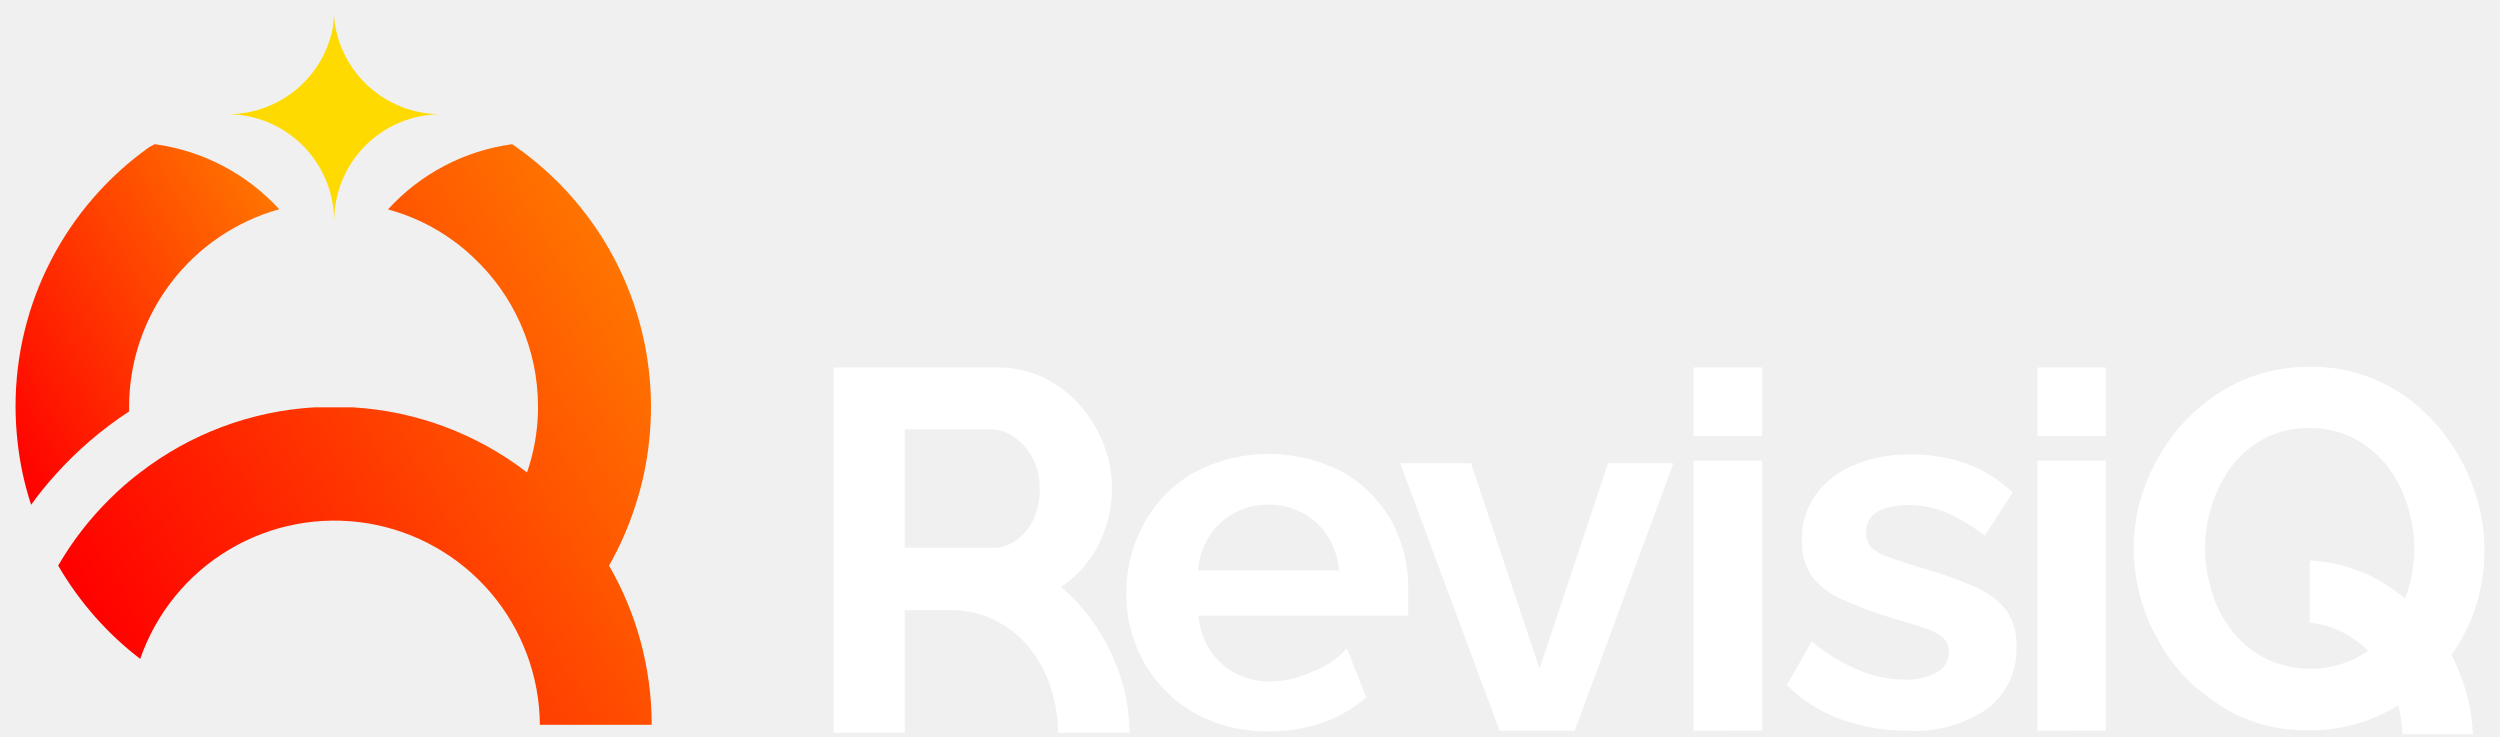
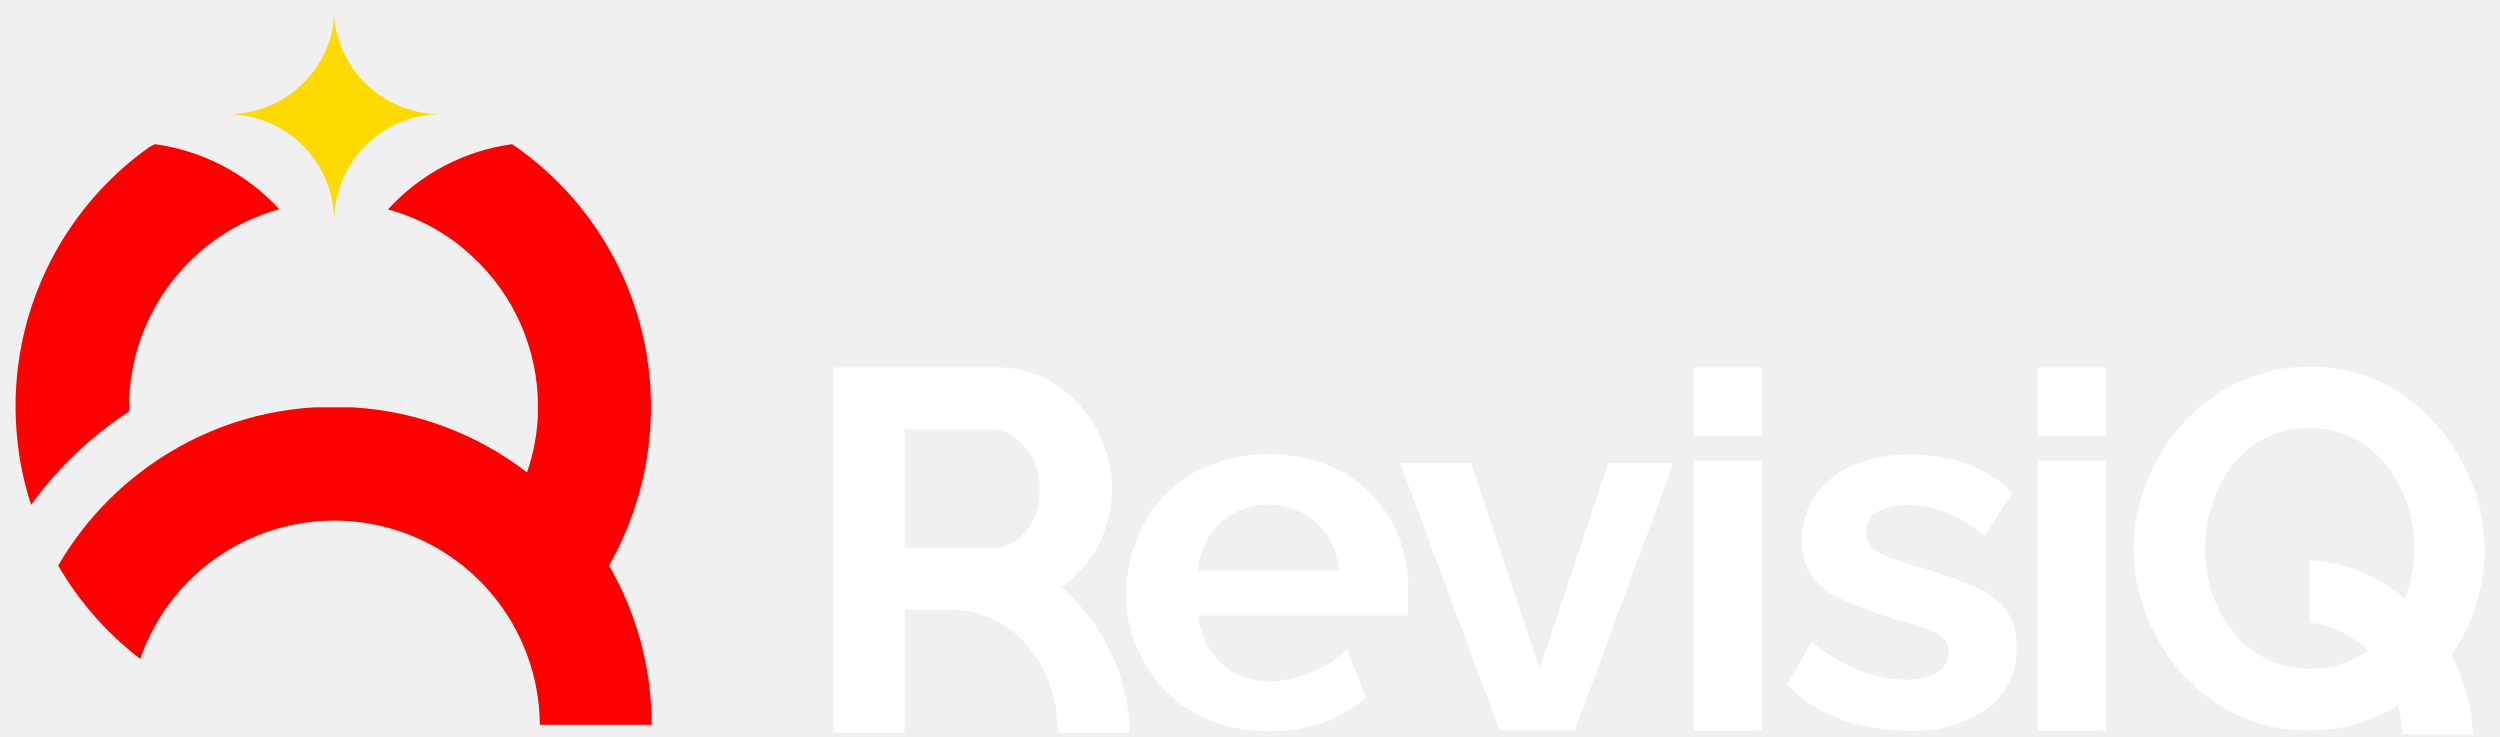
<svg xmlns="http://www.w3.org/2000/svg" width="146" height="43" viewBox="0 0 146 43" fill="none">
  <path d="M25.728 6.67C24.358 6.676 23.029 7.133 21.944 7.97C20.86 8.806 20.081 9.977 19.728 11.3C19.586 11.828 19.515 12.373 19.518 12.92C19.517 12.373 19.443 11.828 19.298 11.3C18.945 9.977 18.166 8.806 17.081 7.97C15.997 7.133 14.668 6.676 13.298 6.67C14.729 6.672 16.118 6.182 17.232 5.283C18.346 4.384 19.118 3.13 19.418 1.73C19.486 1.297 19.51 0.858 19.488 0.42C19.485 0.86 19.529 1.299 19.618 1.73C19.918 3.128 20.688 4.381 21.799 5.28C22.911 6.179 24.298 6.67 25.728 6.67Z" fill="#FFDA00" />
-   <path d="M35.568 33.03C37.202 35.857 38.061 39.065 38.058 42.33H31.528C31.51 39.499 30.492 36.765 28.654 34.612C26.815 32.459 24.274 31.025 21.481 30.564C18.688 30.103 15.821 30.645 13.388 32.094C10.956 33.542 9.114 35.804 8.188 38.48C6.25 36.994 4.623 35.142 3.398 33.03C4.222 31.61 5.231 30.305 6.398 29.15C6.959 28.59 7.557 28.069 8.188 27.59C11.114 25.335 14.65 24.011 18.338 23.79C18.718 23.79 19.098 23.79 19.488 23.79C19.878 23.79 20.248 23.79 20.628 23.79C24.315 24.011 27.852 25.335 30.778 27.59C31.175 26.444 31.39 25.243 31.418 24.03C31.418 23.93 31.418 23.83 31.418 23.73C31.418 22.091 31.08 20.469 30.424 18.967C29.769 17.465 28.81 16.114 27.608 15C26.211 13.683 24.511 12.732 22.658 12.23C24.553 10.149 27.119 8.8 29.908 8.42L30.208 8.63C32.624 10.347 34.594 12.617 35.952 15.251C37.311 17.885 38.019 20.806 38.018 23.77C38.017 24.438 37.98 25.106 37.908 25.77C37.776 27.045 37.508 28.302 37.108 29.52C36.719 30.741 36.203 31.917 35.568 33.03Z" fill="url(#paint0_linear_108_1032)" />
-   <path d="M16.308 12.22C13.793 12.923 11.575 14.427 9.993 16.504C8.41 18.581 7.548 21.118 7.538 23.73C7.538 23.83 7.538 23.93 7.538 24.03C5.946 25.07 4.497 26.314 3.228 27.73C2.725 28.286 2.254 28.87 1.818 29.48C1.418 28.262 1.15 27.005 1.018 25.73C0.946 25.066 0.909 24.398 0.908 23.73C0.906 20.766 1.614 17.845 2.973 15.211C4.332 12.577 6.302 10.307 8.718 8.59L9.038 8.42C11.83 8.799 14.402 10.143 16.308 12.22Z" fill="url(#paint1_linear_108_1032)" />
+   <path d="M35.568 33.03C37.202 35.857 38.061 39.065 38.058 42.33H31.528C31.51 39.499 30.492 36.765 28.654 34.612C26.815 32.459 24.274 31.025 21.481 30.564C18.688 30.103 15.821 30.645 13.388 32.094C10.956 33.542 9.114 35.804 8.188 38.48C6.25 36.994 4.623 35.142 3.398 33.03C4.222 31.61 5.231 30.305 6.398 29.15C6.959 28.59 7.557 28.069 8.188 27.59C11.114 25.335 14.65 24.011 18.338 23.79C18.718 23.79 19.098 23.79 19.488 23.79C19.878 23.79 20.248 23.79 20.628 23.79C24.315 24.011 27.852 25.335 30.778 27.59C31.175 26.444 31.39 25.243 31.418 24.03C31.418 23.93 31.418 23.83 31.418 23.73C31.418 22.091 31.08 20.469 30.424 18.967C29.769 17.465 28.81 16.114 27.608 15C26.211 13.683 24.511 12.732 22.658 12.23C24.553 10.149 27.119 8.8 29.908 8.42L30.208 8.63C32.624 10.347 34.594 12.617 35.952 15.251C37.311 17.885 38.019 20.806 38.018 23.77C38.017 24.438 37.98 25.106 37.908 25.77C37.776 27.045 37.508 28.302 37.108 29.52C36.719 30.741 36.203 31.917 35.568 33.03Z" fill="#FF0000" />
+   <path d="M16.308 12.22C13.793 12.923 11.575 14.427 9.993 16.504C8.41 18.581 7.548 21.118 7.538 23.73C7.538 23.83 7.538 23.93 7.538 24.03C5.946 25.07 4.497 26.314 3.228 27.73C2.725 28.286 2.254 28.87 1.818 29.48C1.418 28.262 1.15 27.005 1.018 25.73C0.946 25.066 0.909 24.398 0.908 23.73C0.906 20.766 1.614 17.845 2.973 15.211C4.332 12.577 6.302 10.307 8.718 8.59L9.038 8.42C11.83 8.799 14.402 10.143 16.308 12.22Z" fill="#FF0000" />
  <path d="M65.208 38.881C64.709 37.606 63.995 36.425 63.098 35.391C62.752 34.991 62.374 34.62 61.968 34.281C62.394 33.996 62.783 33.66 63.128 33.281C63.715 32.65 64.17 31.909 64.468 31.101C64.779 30.269 64.939 29.389 64.938 28.501C64.937 27.614 64.767 26.735 64.438 25.911C64.109 25.069 63.631 24.294 63.028 23.621C62.429 22.961 61.709 22.421 60.908 22.031C60.041 21.63 59.093 21.435 58.138 21.461H48.688V42.791H52.838V35.631H55.548C56.078 35.628 56.607 35.698 57.118 35.841C57.465 35.933 57.8 36.063 58.118 36.231C58.892 36.614 59.574 37.16 60.118 37.831C60.659 38.512 61.076 39.284 61.348 40.111C61.639 40.974 61.787 41.88 61.788 42.791H65.968C65.954 41.452 65.697 40.127 65.208 38.881ZM60.388 30.271C60.165 30.765 59.821 31.195 59.388 31.521C58.995 31.83 58.508 31.995 58.008 31.991H52.838V25.071H57.838C58.337 25.071 58.823 25.229 59.228 25.521C59.677 25.836 60.044 26.255 60.298 26.741C60.587 27.292 60.732 27.908 60.718 28.531C60.736 29.128 60.623 29.722 60.388 30.271Z" fill="white" />
  <path d="M81.348 30.581C80.694 29.359 79.719 28.339 78.528 27.631C77.167 26.896 75.644 26.511 74.098 26.511C72.551 26.511 71.029 26.896 69.668 27.631C68.446 28.345 67.446 29.383 66.778 30.631C66.104 31.884 65.76 33.288 65.778 34.711C65.768 36.805 66.579 38.819 68.038 40.321C68.78 41.08 69.672 41.676 70.658 42.071C71.747 42.512 72.913 42.73 74.088 42.711C75.173 42.725 76.253 42.55 77.278 42.191C78.198 41.864 79.049 41.369 79.788 40.731L78.658 37.871C78.094 38.489 77.386 38.96 76.598 39.241C75.844 39.589 75.028 39.779 74.198 39.801C73.505 39.81 72.82 39.656 72.198 39.351C71.588 39.041 71.068 38.579 70.688 38.011C70.288 37.392 70.048 36.685 69.988 35.951H82.238C82.238 35.791 82.238 35.591 82.238 35.341C82.238 35.091 82.238 34.851 82.238 34.611C82.286 33.214 81.98 31.828 81.348 30.581ZM69.958 33.311C70.023 32.601 70.253 31.917 70.628 31.311C70.987 30.744 71.487 30.279 72.078 29.961C72.69 29.626 73.38 29.457 74.078 29.471C74.775 29.464 75.463 29.633 76.078 29.961C76.672 30.279 77.174 30.744 77.538 31.311C77.913 31.917 78.142 32.601 78.208 33.311H69.958Z" fill="white" />
  <path d="M87.578 42.671L81.768 27.051H85.908L89.908 39.051L93.908 27.051H97.728L91.968 42.671H87.578Z" fill="white" />
  <path d="M98.908 25.461V21.461H102.908V25.461H98.908ZM98.908 42.681V26.901H102.908V42.671L98.908 42.681Z" fill="white" />
  <path d="M111.368 42.671C110.056 42.676 108.753 42.453 107.518 42.011C106.331 41.584 105.252 40.901 104.358 40.011L105.798 37.461C106.638 38.161 107.578 38.731 108.588 39.151C109.422 39.495 110.315 39.679 111.218 39.691C111.869 39.719 112.517 39.578 113.098 39.281C113.319 39.166 113.504 38.99 113.629 38.774C113.755 38.558 113.817 38.311 113.808 38.061C113.815 37.895 113.784 37.731 113.716 37.58C113.648 37.428 113.546 37.295 113.418 37.191C113.076 36.943 112.694 36.757 112.288 36.641C111.798 36.481 111.198 36.301 110.498 36.101C109.503 35.795 108.527 35.428 107.578 35.001C106.881 34.717 106.273 34.251 105.818 33.651C105.404 33.035 105.197 32.303 105.228 31.561C105.204 30.612 105.485 29.68 106.028 28.901C106.598 28.128 107.369 27.526 108.258 27.161C109.32 26.728 110.46 26.517 111.608 26.541C112.693 26.533 113.771 26.709 114.798 27.061C115.82 27.429 116.754 28.008 117.538 28.761L115.908 31.291C115.214 30.732 114.447 30.271 113.628 29.921C112.929 29.638 112.182 29.492 111.428 29.491C111.026 29.488 110.626 29.539 110.238 29.641C109.901 29.72 109.591 29.886 109.338 30.121C109.213 30.254 109.117 30.412 109.057 30.584C108.997 30.756 108.973 30.939 108.988 31.121C108.98 31.28 109.004 31.439 109.059 31.589C109.114 31.738 109.198 31.875 109.308 31.991C109.597 32.244 109.939 32.432 110.308 32.541C110.738 32.701 111.308 32.871 111.888 33.071C112.98 33.368 114.053 33.735 115.098 34.171C115.869 34.457 116.556 34.932 117.098 35.551C117.571 36.195 117.804 36.983 117.758 37.781C117.788 38.479 117.647 39.174 117.348 39.805C117.048 40.436 116.598 40.984 116.038 41.401C114.666 42.332 113.022 42.779 111.368 42.671Z" fill="white" />
  <path d="M118.988 25.461V21.461H122.988V25.461H118.988ZM118.988 42.681V26.901H122.988V42.671L118.988 42.681Z" fill="white" />
  <path d="M143.168 38.241C143.642 37.569 144.038 36.844 144.348 36.081C145.34 33.551 145.34 30.74 144.348 28.211C143.861 26.957 143.161 25.796 142.278 24.781C141.388 23.756 140.3 22.922 139.078 22.331C137.782 21.714 136.362 21.403 134.928 21.421C133.505 21.4 132.094 21.694 130.798 22.281C129.575 22.851 128.475 23.652 127.558 24.641C126.638 25.634 125.906 26.786 125.398 28.041C124.874 29.309 124.606 30.669 124.608 32.041C124.614 33.383 124.868 34.712 125.358 35.961C125.517 36.378 125.708 36.782 125.928 37.171C126.331 37.965 126.838 38.702 127.438 39.361C127.801 39.769 128.207 40.138 128.648 40.461C129.261 40.971 129.932 41.408 130.648 41.761C131.955 42.372 133.385 42.676 134.828 42.651C136.236 42.665 137.631 42.375 138.918 41.801C139.308 41.617 139.688 41.414 140.058 41.191C140.201 41.744 140.285 42.31 140.308 42.881H144.418C144.373 41.705 144.13 40.545 143.698 39.451C143.551 39.044 143.374 38.641 143.168 38.241ZM137.528 38.461C136.714 38.854 135.822 39.058 134.918 39.058C134.014 39.058 133.122 38.854 132.308 38.461C131.76 38.177 131.258 37.813 130.818 37.381C130.668 37.221 130.528 37.061 130.388 36.891C129.855 36.225 129.452 35.465 129.198 34.651C129.136 34.485 129.089 34.315 129.058 34.141C128.868 33.45 128.774 32.737 128.778 32.021C128.776 31.159 128.911 30.301 129.178 29.481C129.434 28.668 129.826 27.904 130.338 27.221C130.851 26.55 131.502 25.997 132.248 25.601C133.067 25.182 133.978 24.975 134.898 25.001C135.783 24.985 136.659 25.187 137.448 25.591C138.188 25.973 138.842 26.504 139.368 27.151C139.904 27.844 140.313 28.626 140.578 29.461C141.131 31.133 141.131 32.939 140.578 34.611L140.458 34.951C139.843 34.44 139.172 34.001 138.458 33.641C137.339 33.107 136.126 32.797 134.888 32.731V36.371C135.554 36.427 136.203 36.614 136.798 36.921C137.35 37.206 137.856 37.573 138.298 38.011C138.053 38.181 137.796 38.331 137.528 38.461Z" fill="white" />
-   <defs>
-     <linearGradient id="paint0_linear_108_1032" x1="7.508" y1="40.14" x2="39.678" y2="21.56" gradientUnits="userSpaceOnUse">
-       <stop stop-color="#FF0000" />
-       <stop offset="1" stop-color="#FF7400" />
-     </linearGradient>
-     <linearGradient id="paint1_linear_108_1032" x1="-1.852" y1="23.13" x2="16.488" y2="12.54" gradientUnits="userSpaceOnUse">
-       <stop stop-color="#FF0000" />
-       <stop offset="1" stop-color="#FF7400" />
-     </linearGradient>
-   </defs>
</svg>
